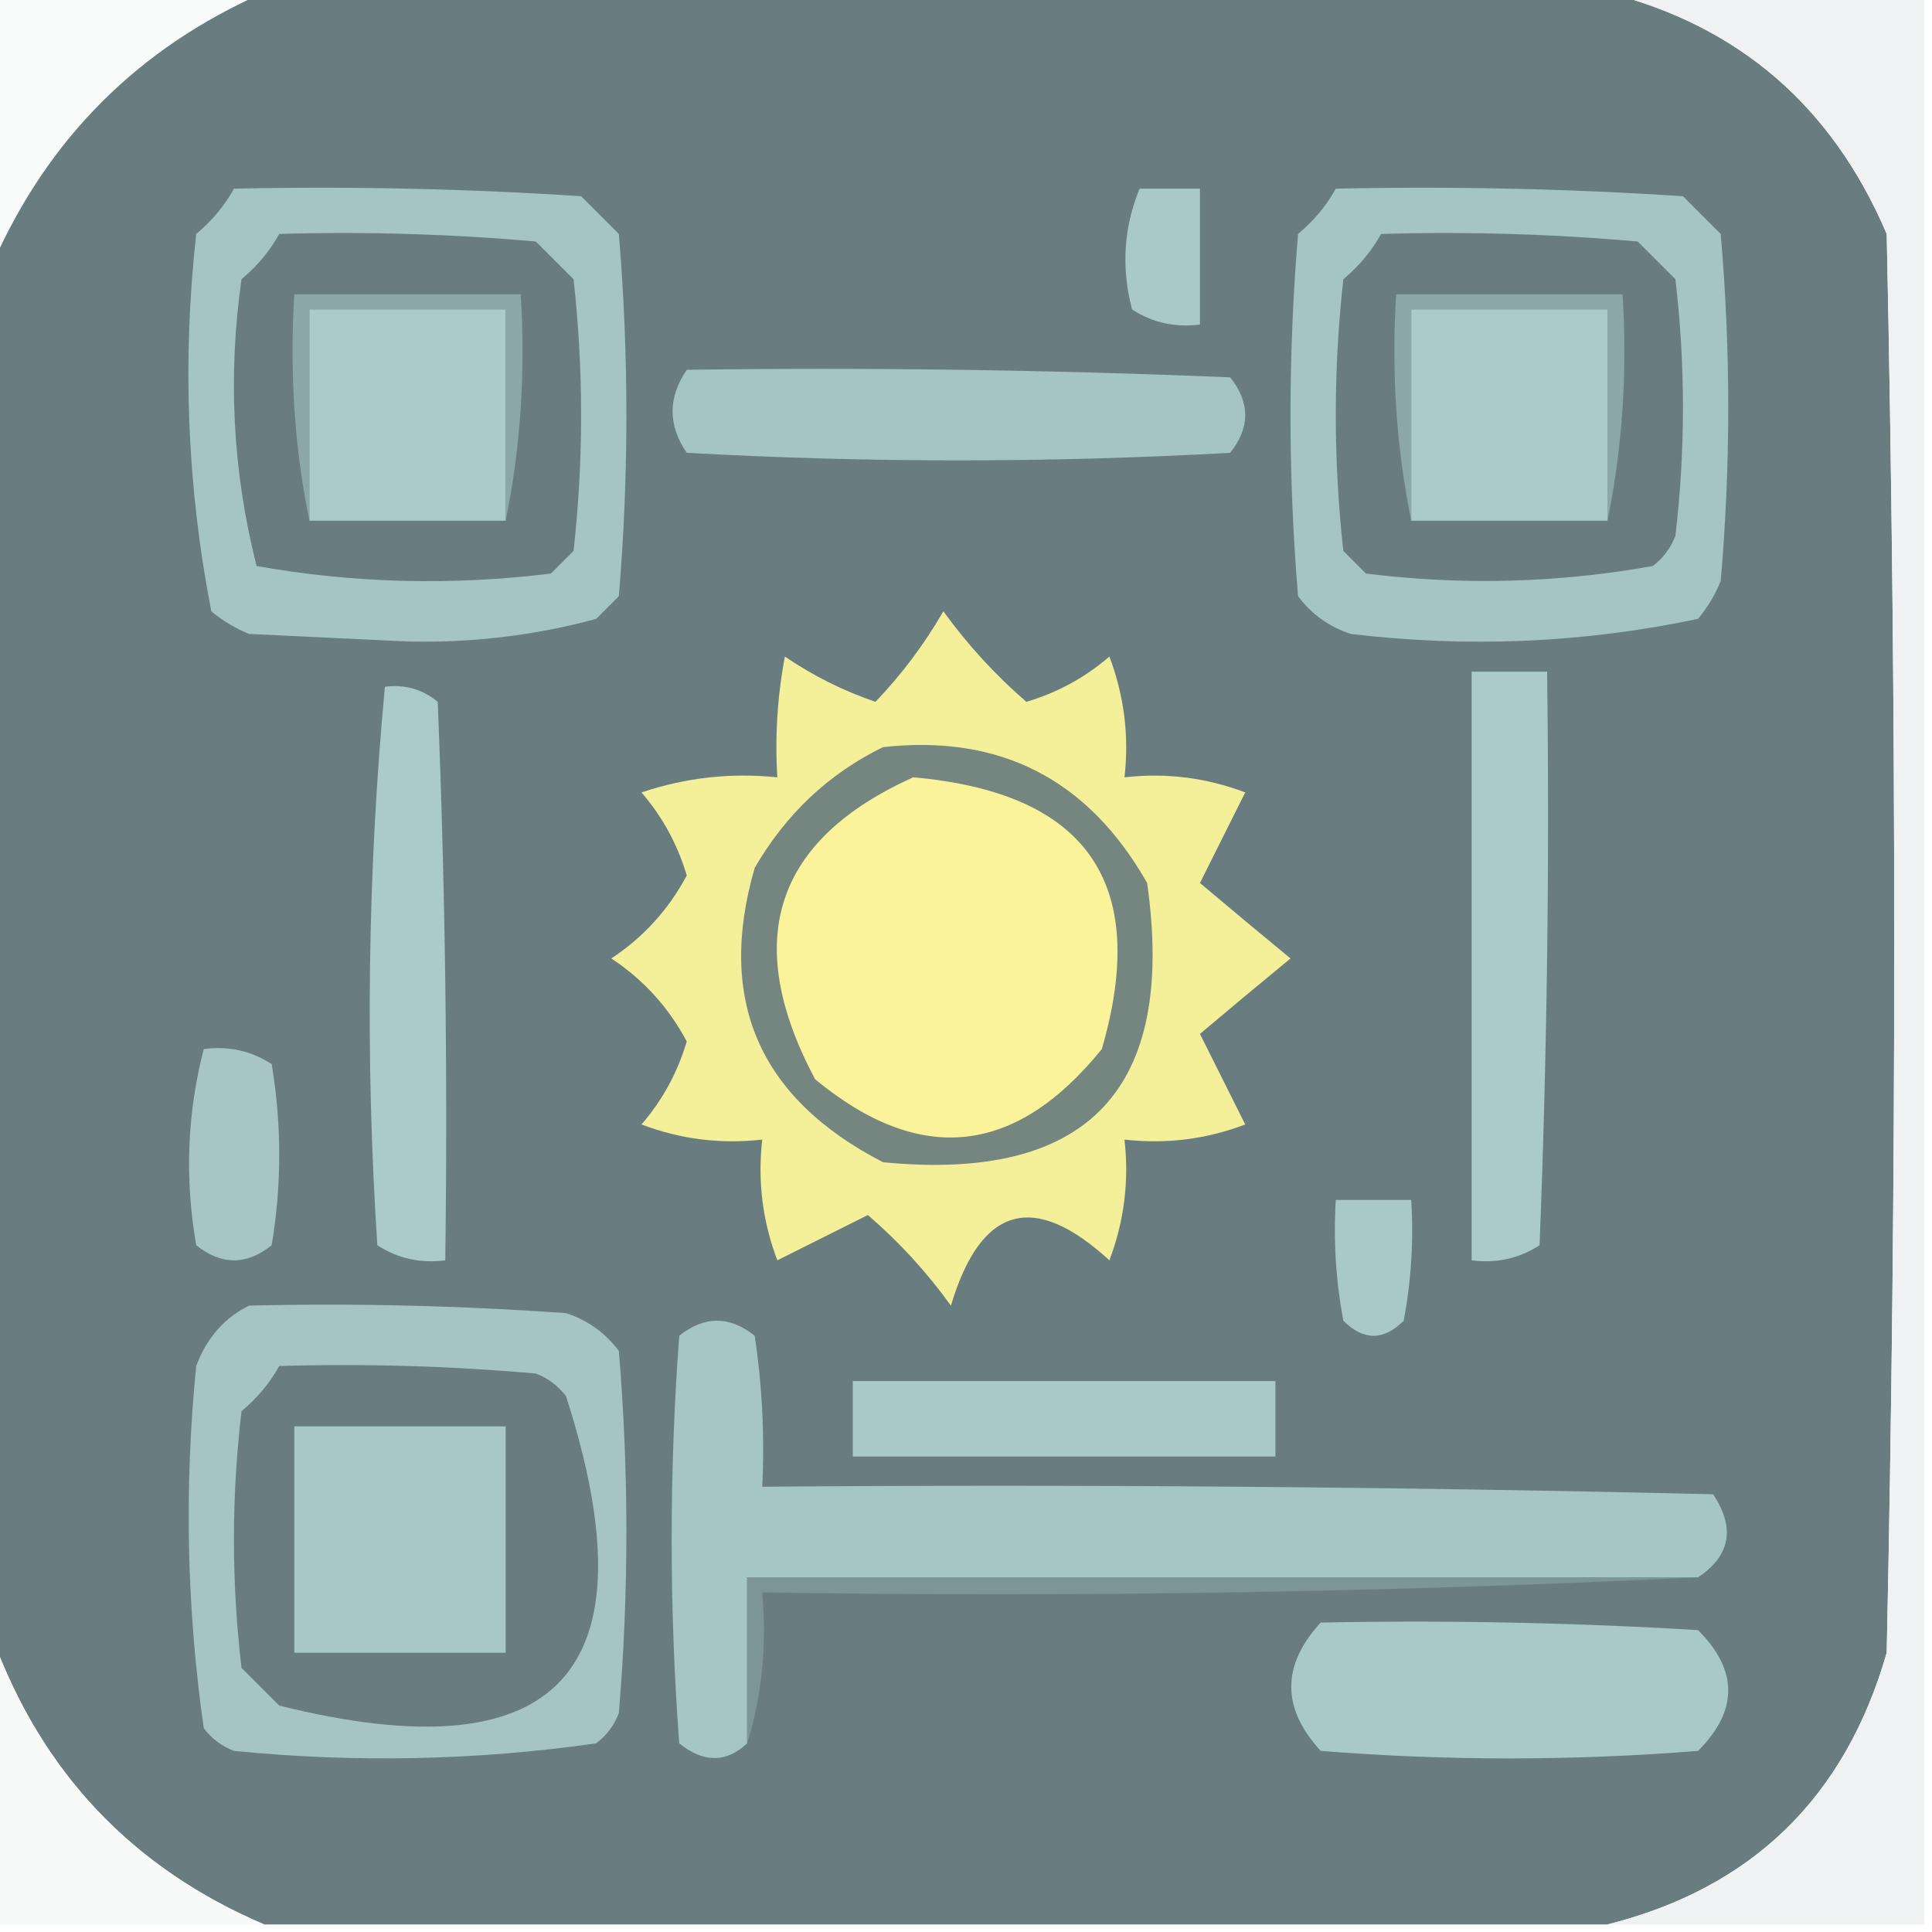
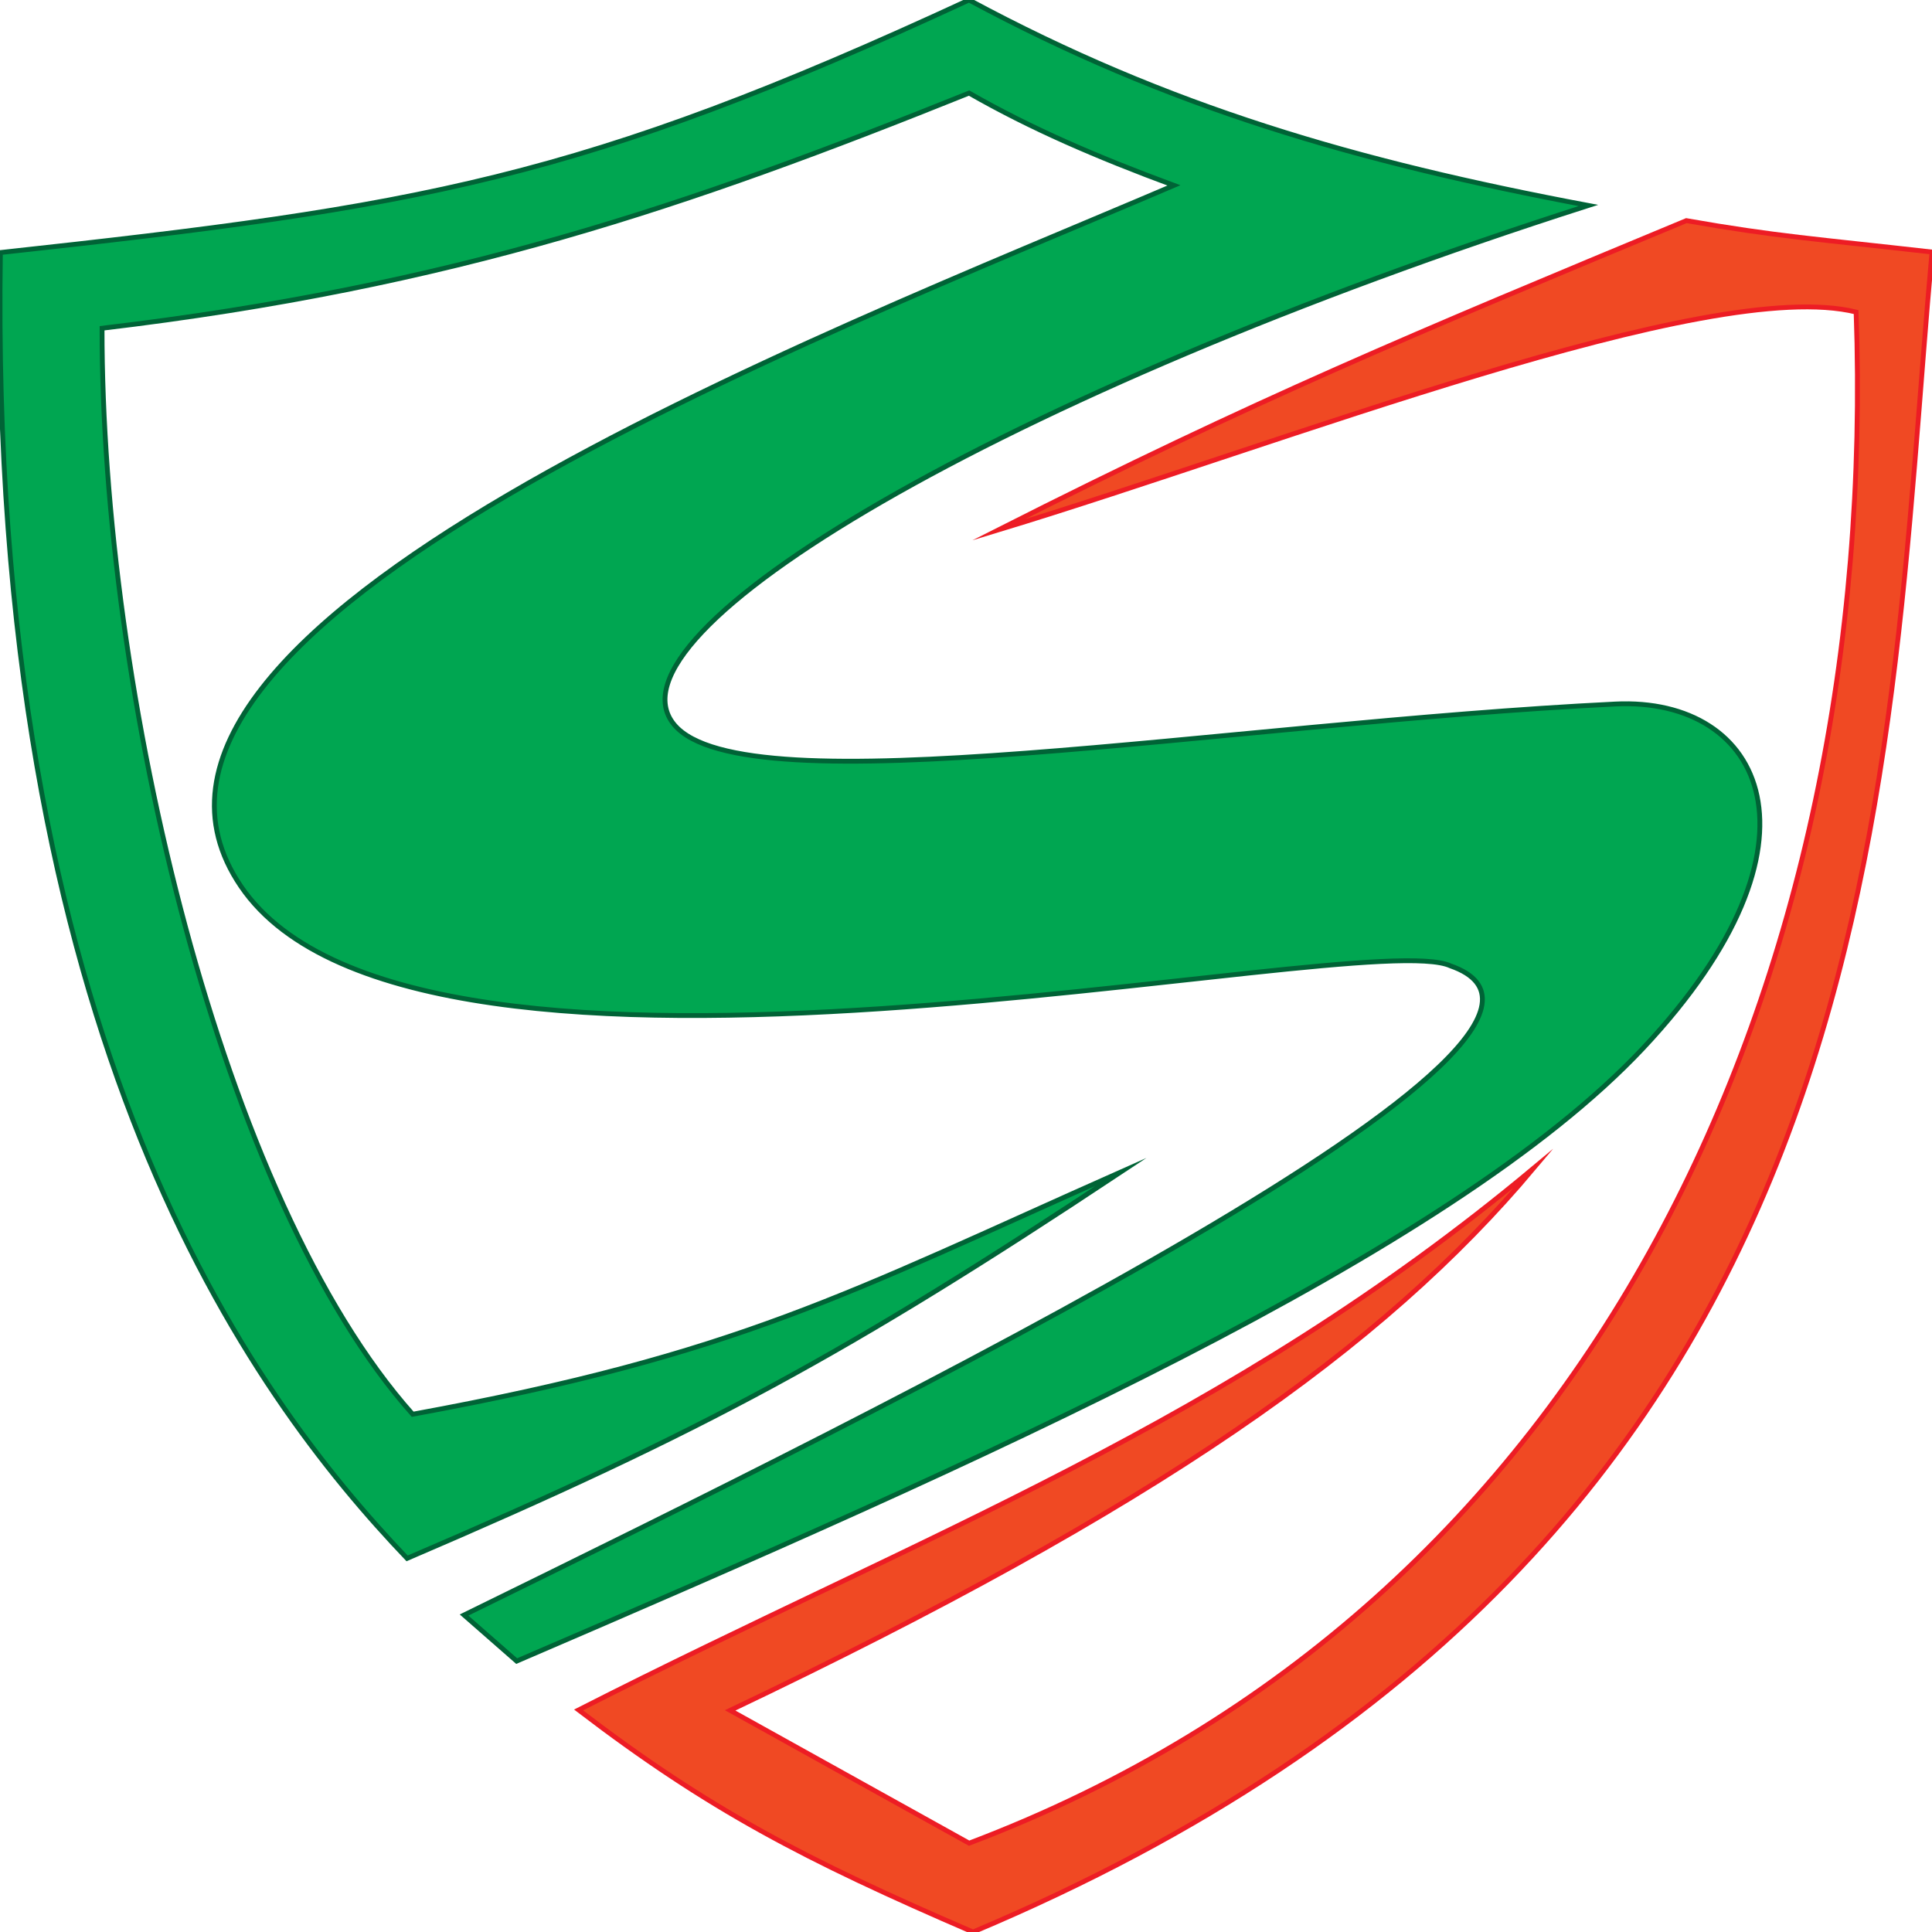
- <svg xmlns="http://www.w3.org/2000/svg" version="1.1" width="128px" height="128px" style="shape-rendering:geometricPrecision; text-rendering:geometricPrecision; image-rendering:optimizeQuality; fill-rule:evenodd; clip-rule:evenodd">
+ <svg xmlns="http://www.w3.org/2000/svg" version="1.1" id="Layer_1" x="0px" y="0px" width="226.772px" height="226.772px" viewBox="0 0 226.772 226.772" enable-background="new 0 0 226.772 226.772" xml:space="preserve">
  <g>
-     <path style="opacity:1" fill="#f9fafa" d="M -0.5,-0.5 C 5.5,-0.5 11.5,-0.5 17.5,-0.5C 9.167,3.167 3.167,9.167 -0.5,17.5C -0.5,11.5 -0.5,5.5 -0.5,-0.5 Z" />
-   </g>
-   <g>
-     <path style="opacity:1" fill="#697d80" d="M 17.5,-0.5 C 47.167,-0.5 76.833,-0.5 106.5,-0.5C 115.233,1.724 121.4,7.058 125,15.5C 125.667,46.833 125.667,78.167 125,109.5C 122.245,119.089 116.079,125.089 106.5,127.5C 76.833,127.5 47.167,127.5 17.5,127.5C 8.771,123.77 2.771,117.437 -0.5,108.5C -0.5,78.167 -0.5,47.833 -0.5,17.5C 3.167,9.167 9.167,3.167 17.5,-0.5 Z" />
-   </g>
-   <g>
-     <path style="opacity:1" fill="#eff1f2" d="M 106.5,-0.5 C 113.5,-0.5 120.5,-0.5 127.5,-0.5C 127.5,42.167 127.5,84.833 127.5,127.5C 120.5,127.5 113.5,127.5 106.5,127.5C 116.079,125.089 122.245,119.089 125,109.5C 125.667,78.167 125.667,46.833 125,15.5C 121.4,7.058 115.233,1.724 106.5,-0.5 Z" />
-   </g>
-   <g>
-     <path style="opacity:1" fill="#a5c4c4" d="M 15.5,12.5 C 23.174,12.334 30.841,12.5 38.5,13C 39.333,13.833 40.167,14.667 41,15.5C 41.667,23.5 41.667,31.5 41,39.5C 40.5,40 40,40.5 39.5,41C 35.448,42.101 31.281,42.601 27,42.5C 23.5,42.333 20,42.167 16.5,42C 15.584,41.626 14.75,41.126 14,40.5C 12.396,32.27 12.063,23.937 13,15.5C 14.045,14.627 14.878,13.627 15.5,12.5 Z" />
-   </g>
-   <g>
-     <path style="opacity:1" fill="#a9c9c8" d="M 75.5,12.5 C 76.833,12.5 78.167,12.5 79.5,12.5C 79.5,15.5 79.5,18.5 79.5,21.5C 77.856,21.713 76.356,21.38 75,20.5C 74.278,17.739 74.445,15.073 75.5,12.5 Z" />
-   </g>
-   <g>
-     <path style="opacity:1" fill="#a5c4c4" d="M 88.5,12.5 C 96.174,12.334 103.841,12.5 111.5,13C 112.333,13.833 113.167,14.667 114,15.5C 114.667,23.167 114.667,30.833 114,38.5C 113.626,39.416 113.126,40.25 112.5,41C 104.939,42.598 97.272,42.931 89.5,42C 88.069,41.535 86.903,40.701 86,39.5C 85.333,31.5 85.333,23.5 86,15.5C 87.045,14.627 87.878,13.627 88.5,12.5 Z" />
-   </g>
-   <g>
-     <path style="opacity:1" fill="#697d80" d="M 18.5,15.5 C 24.176,15.334 29.843,15.501 35.5,16C 36.333,16.833 37.167,17.667 38,18.5C 38.667,24.5 38.667,30.5 38,36.5C 37.5,37 37,37.5 36.5,38C 29.918,38.81 23.418,38.643 17,37.5C 15.418,31.277 15.085,24.944 16,18.5C 17.045,17.627 17.878,16.627 18.5,15.5 Z" />
-   </g>
-   <g>
-     <path style="opacity:1" fill="#697d80" d="M 91.5,15.5 C 97.176,15.334 102.843,15.501 108.5,16C 109.333,16.833 110.167,17.667 111,18.5C 111.667,24.167 111.667,29.833 111,35.5C 110.692,36.308 110.192,36.975 109.5,37.5C 103.218,38.626 96.885,38.793 90.5,38C 90,37.5 89.5,37 89,36.5C 88.333,30.5 88.333,24.5 89,18.5C 90.045,17.627 90.878,16.627 91.5,15.5 Z" />
-   </g>
-   <g>
-     <path style="opacity:1" fill="#8ca7a8" d="M 33.5,34.5 C 33.5,29.833 33.5,25.167 33.5,20.5C 29.167,20.5 24.833,20.5 20.5,20.5C 20.5,25.167 20.5,29.833 20.5,34.5C 19.513,29.695 19.18,24.695 19.5,19.5C 24.5,19.5 29.5,19.5 34.5,19.5C 34.821,24.695 34.487,29.695 33.5,34.5 Z" />
-   </g>
-   <g>
-     <path style="opacity:1" fill="#abcbca" d="M 33.5,34.5 C 29.167,34.5 24.833,34.5 20.5,34.5C 20.5,29.833 20.5,25.167 20.5,20.5C 24.833,20.5 29.167,20.5 33.5,20.5C 33.5,25.167 33.5,29.833 33.5,34.5 Z" />
-   </g>
-   <g>
-     <path style="opacity:1" fill="#8ca7a8" d="M 106.5,34.5 C 106.5,29.833 106.5,25.167 106.5,20.5C 102.167,20.5 97.833,20.5 93.5,20.5C 93.5,25.167 93.5,29.833 93.5,34.5C 92.513,29.695 92.18,24.695 92.5,19.5C 97.5,19.5 102.5,19.5 107.5,19.5C 107.821,24.695 107.487,29.695 106.5,34.5 Z" />
-   </g>
-   <g>
-     <path style="opacity:1" fill="#abcbca" d="M 106.5,34.5 C 102.167,34.5 97.833,34.5 93.5,34.5C 93.5,29.833 93.5,25.167 93.5,20.5C 97.833,20.5 102.167,20.5 106.5,20.5C 106.5,25.167 106.5,29.833 106.5,34.5 Z" />
-   </g>
-   <g>
-     <path style="opacity:1" fill="#a5c5c4" d="M 45.5,24.5 C 57.505,24.334 69.505,24.5 81.5,25C 82.833,26.667 82.833,28.333 81.5,30C 69.5,30.667 57.5,30.667 45.5,30C 44.248,28.172 44.248,26.339 45.5,24.5 Z" />
-   </g>
-   <g>
-     <path style="opacity:1" fill="#f4ef99" d="M 62.5,40.5 C 64.107,42.718 65.94,44.718 68,46.5C 70.058,45.888 71.891,44.888 73.5,43.5C 74.48,46.087 74.813,48.753 74.5,51.5C 77.247,51.187 79.913,51.52 82.5,52.5C 81.5,54.5 80.5,56.5 79.5,58.5C 81.46,60.156 83.46,61.823 85.5,63.5C 83.46,65.177 81.46,66.844 79.5,68.5C 80.5,70.5 81.5,72.5 82.5,74.5C 79.913,75.48 77.247,75.813 74.5,75.5C 74.813,78.247 74.48,80.913 73.5,83.5C 68.479,78.894 64.979,79.894 63,86.5C 61.39,84.269 59.557,82.269 57.5,80.5C 55.5,81.5 53.5,82.5 51.5,83.5C 50.52,80.913 50.187,78.247 50.5,75.5C 47.753,75.813 45.087,75.48 42.5,74.5C 43.888,72.891 44.888,71.058 45.5,69C 44.293,66.734 42.626,64.901 40.5,63.5C 42.626,62.099 44.293,60.266 45.5,58C 44.888,55.942 43.888,54.109 42.5,52.5C 45.428,51.516 48.428,51.183 51.5,51.5C 51.336,48.813 51.503,46.146 52,43.5C 53.861,44.764 55.861,45.764 58,46.5C 59.743,44.68 61.243,42.68 62.5,40.5 Z" />
-   </g>
-   <g>
-     <path style="opacity:1" fill="#abcbca" d="M 97.5,44.5 C 99.167,44.5 100.833,44.5 102.5,44.5C 102.667,57.171 102.5,69.838 102,82.5C 100.644,83.38 99.144,83.713 97.5,83.5C 97.5,70.5 97.5,57.5 97.5,44.5 Z" />
-   </g>
-   <g>
-     <path style="opacity:1" fill="#abcbca" d="M 25.5,45.5 C 26.822,45.33 27.989,45.663 29,46.5C 29.5,58.829 29.666,71.162 29.5,83.5C 27.856,83.713 26.356,83.38 25,82.5C 24.188,70.091 24.355,57.758 25.5,45.5 Z" />
-   </g>
-   <g>
-     <path style="opacity:1" fill="#758681" d="M 58.5,49.5 C 66.269,48.635 72.102,51.635 76,58.5C 77.938,72.161 72.105,78.328 58.5,77C 50.298,72.769 47.465,66.269 50,57.5C 52.074,53.923 54.907,51.257 58.5,49.5 Z" />
-   </g>
-   <g>
-     <path style="opacity:1" fill="#faf39a" d="M 60.5,51.5 C 72.024,52.51 76.191,58.51 73,69.5C 67.282,76.581 60.949,77.247 54,71.5C 49.121,62.322 51.288,55.656 60.5,51.5 Z" />
-   </g>
-   <g>
-     <path style="opacity:1" fill="#a6c5c4" d="M 13.5,69.5 C 15.144,69.287 16.644,69.62 18,70.5C 18.667,74.5 18.667,78.5 18,82.5C 16.333,83.833 14.667,83.833 13,82.5C 12.232,78.08 12.398,73.747 13.5,69.5 Z" />
-   </g>
-   <g>
-     <path style="opacity:1" fill="#a9c9c8" d="M 88.5,79.5 C 90.167,79.5 91.833,79.5 93.5,79.5C 93.664,82.187 93.497,84.854 93,87.5C 91.667,88.833 90.333,88.833 89,87.5C 88.503,84.854 88.336,82.187 88.5,79.5 Z" />
-   </g>
-   <g>
-     <path style="opacity:1" fill="#a5c4c3" d="M 16.5,86.5 C 23.508,86.334 30.508,86.5 37.5,87C 38.931,87.465 40.097,88.299 41,89.5C 41.667,97.5 41.667,105.5 41,113.5C 40.692,114.308 40.192,114.975 39.5,115.5C 31.549,116.635 23.549,116.802 15.5,116C 14.692,115.692 14.025,115.192 13.5,114.5C 12.365,106.549 12.198,98.549 13,90.5C 13.69,88.65 14.856,87.316 16.5,86.5 Z" />
-   </g>
-   <g>
-     <path style="opacity:1" fill="#a6c6c5" d="M 112.5,104.5 C 91.5,104.5 70.5,104.5 49.5,104.5C 49.5,108.167 49.5,111.833 49.5,115.5C 48.115,116.801 46.615,116.801 45,115.5C 44.333,106.5 44.333,97.5 45,88.5C 46.667,87.167 48.333,87.167 50,88.5C 50.498,91.817 50.665,95.15 50.5,98.5C 71.503,98.333 92.503,98.5 113.5,99C 114.98,101.235 114.647,103.068 112.5,104.5 Z" />
-   </g>
-   <g>
-     <path style="opacity:1" fill="#a9c9c8" d="M 56.5,91.5 C 65.833,91.5 75.167,91.5 84.5,91.5C 84.5,93.167 84.5,94.833 84.5,96.5C 75.167,96.5 65.833,96.5 56.5,96.5C 56.5,94.833 56.5,93.167 56.5,91.5 Z" />
-   </g>
-   <g>
-     <path style="opacity:1" fill="#7d9597" d="M 112.5,104.5 C 92.007,105.497 71.34,105.831 50.5,105.5C 50.813,109.042 50.479,112.375 49.5,115.5C 49.5,111.833 49.5,108.167 49.5,104.5C 70.5,104.5 91.5,104.5 112.5,104.5 Z" />
-   </g>
-   <g>
-     <path style="opacity:1" fill="#a9c9c8" d="M 87.5,107.5 C 95.84,107.334 104.173,107.5 112.5,108C 115.167,110.667 115.167,113.333 112.5,116C 104.167,116.667 95.833,116.667 87.5,116C 84.899,113.17 84.899,110.337 87.5,107.5 Z" />
-   </g>
-   <g>
-     <path style="opacity:1" fill="#f8f9f9" d="M -0.5,108.5 C 2.771,117.437 8.771,123.77 17.5,127.5C 11.5,127.5 5.5,127.5 -0.5,127.5C -0.5,121.167 -0.5,114.833 -0.5,108.5 Z" />
-   </g>
-   <g>
-     <path style="opacity:1" fill="#697d80" d="M 18.5,90.5 C 24.176,90.334 29.843,90.501 35.5,91C 36.308,91.308 36.975,91.808 37.5,92.5C 43.384,110.781 37.051,117.614 18.5,113C 17.667,112.167 16.833,111.333 16,110.5C 15.333,104.833 15.333,99.167 16,93.5C 17.045,92.627 17.878,91.627 18.5,90.5 Z" />
-   </g>
-   <g>
-     <path style="opacity:1" fill="#a8c8c7" d="M 19.5,94.5 C 24.167,94.5 28.833,94.5 33.5,94.5C 33.5,99.5 33.5,104.5 33.5,109.5C 28.833,109.5 24.167,109.5 19.5,109.5C 19.5,104.5 19.5,99.5 19.5,94.5 Z" />
+     <path fill="#00A651" stroke="#006336" stroke-width="0.567" stroke-miterlimit="22.926" d="M137.791,21.76   C96.139,39.557,7.41,73.453,28.297,104.063s131.739,4.523,141.96,9.311c23.003,8.019-65.524,51.564-115.788,76.192l6.177,5.409   c54.454-23.397,109.5-47.748,132.223-71.952s14.025-41.231-3.266-40.388c-45.805,2.24-102.155,12.351-110.461,2.431   c-8.924-10.659,38.141-38.825,107.292-60.948C159.168,18.985,137.088,12.566,113.742,0C68.078,21.133,49.38,24.271,0.046,29.643   c-1.395,92.487,29.346,133.995,47.738,153.275c35.004-14.997,51.634-24.043,83.812-45.373   c-32.135,14.271-44.839,21.428-83.157,28.456C25.942,140.746,11.942,81.121,11.979,38.53   c41.261-4.899,68.815-14.363,101.769-27.606C120.996,15.071,128.654,18.382,137.791,21.76z" />
+     <path fill="#F04923" stroke="#ED1C24" stroke-width="0.567" stroke-miterlimit="22.926" d="M117.179,62.198   c30.453-15.397,48.539-22.905,80.76-36.302c10.551,1.858,15.205,2.142,28.832,3.686c-5.798,64.099-3.682,151.38-112.565,197.19   c-19.847-8.56-31.04-14.4-46.294-26.062c40.588-20.646,76.16-33.613,112.118-63.607c-17.841,21.219-44.337,39.853-94.326,63.656   l28.049,15.588c73.561-27.828,106.852-101.189,104.112-179.719C200.551,32.345,150.911,51.957,117.179,62.198z" />
  </g>
</svg>
